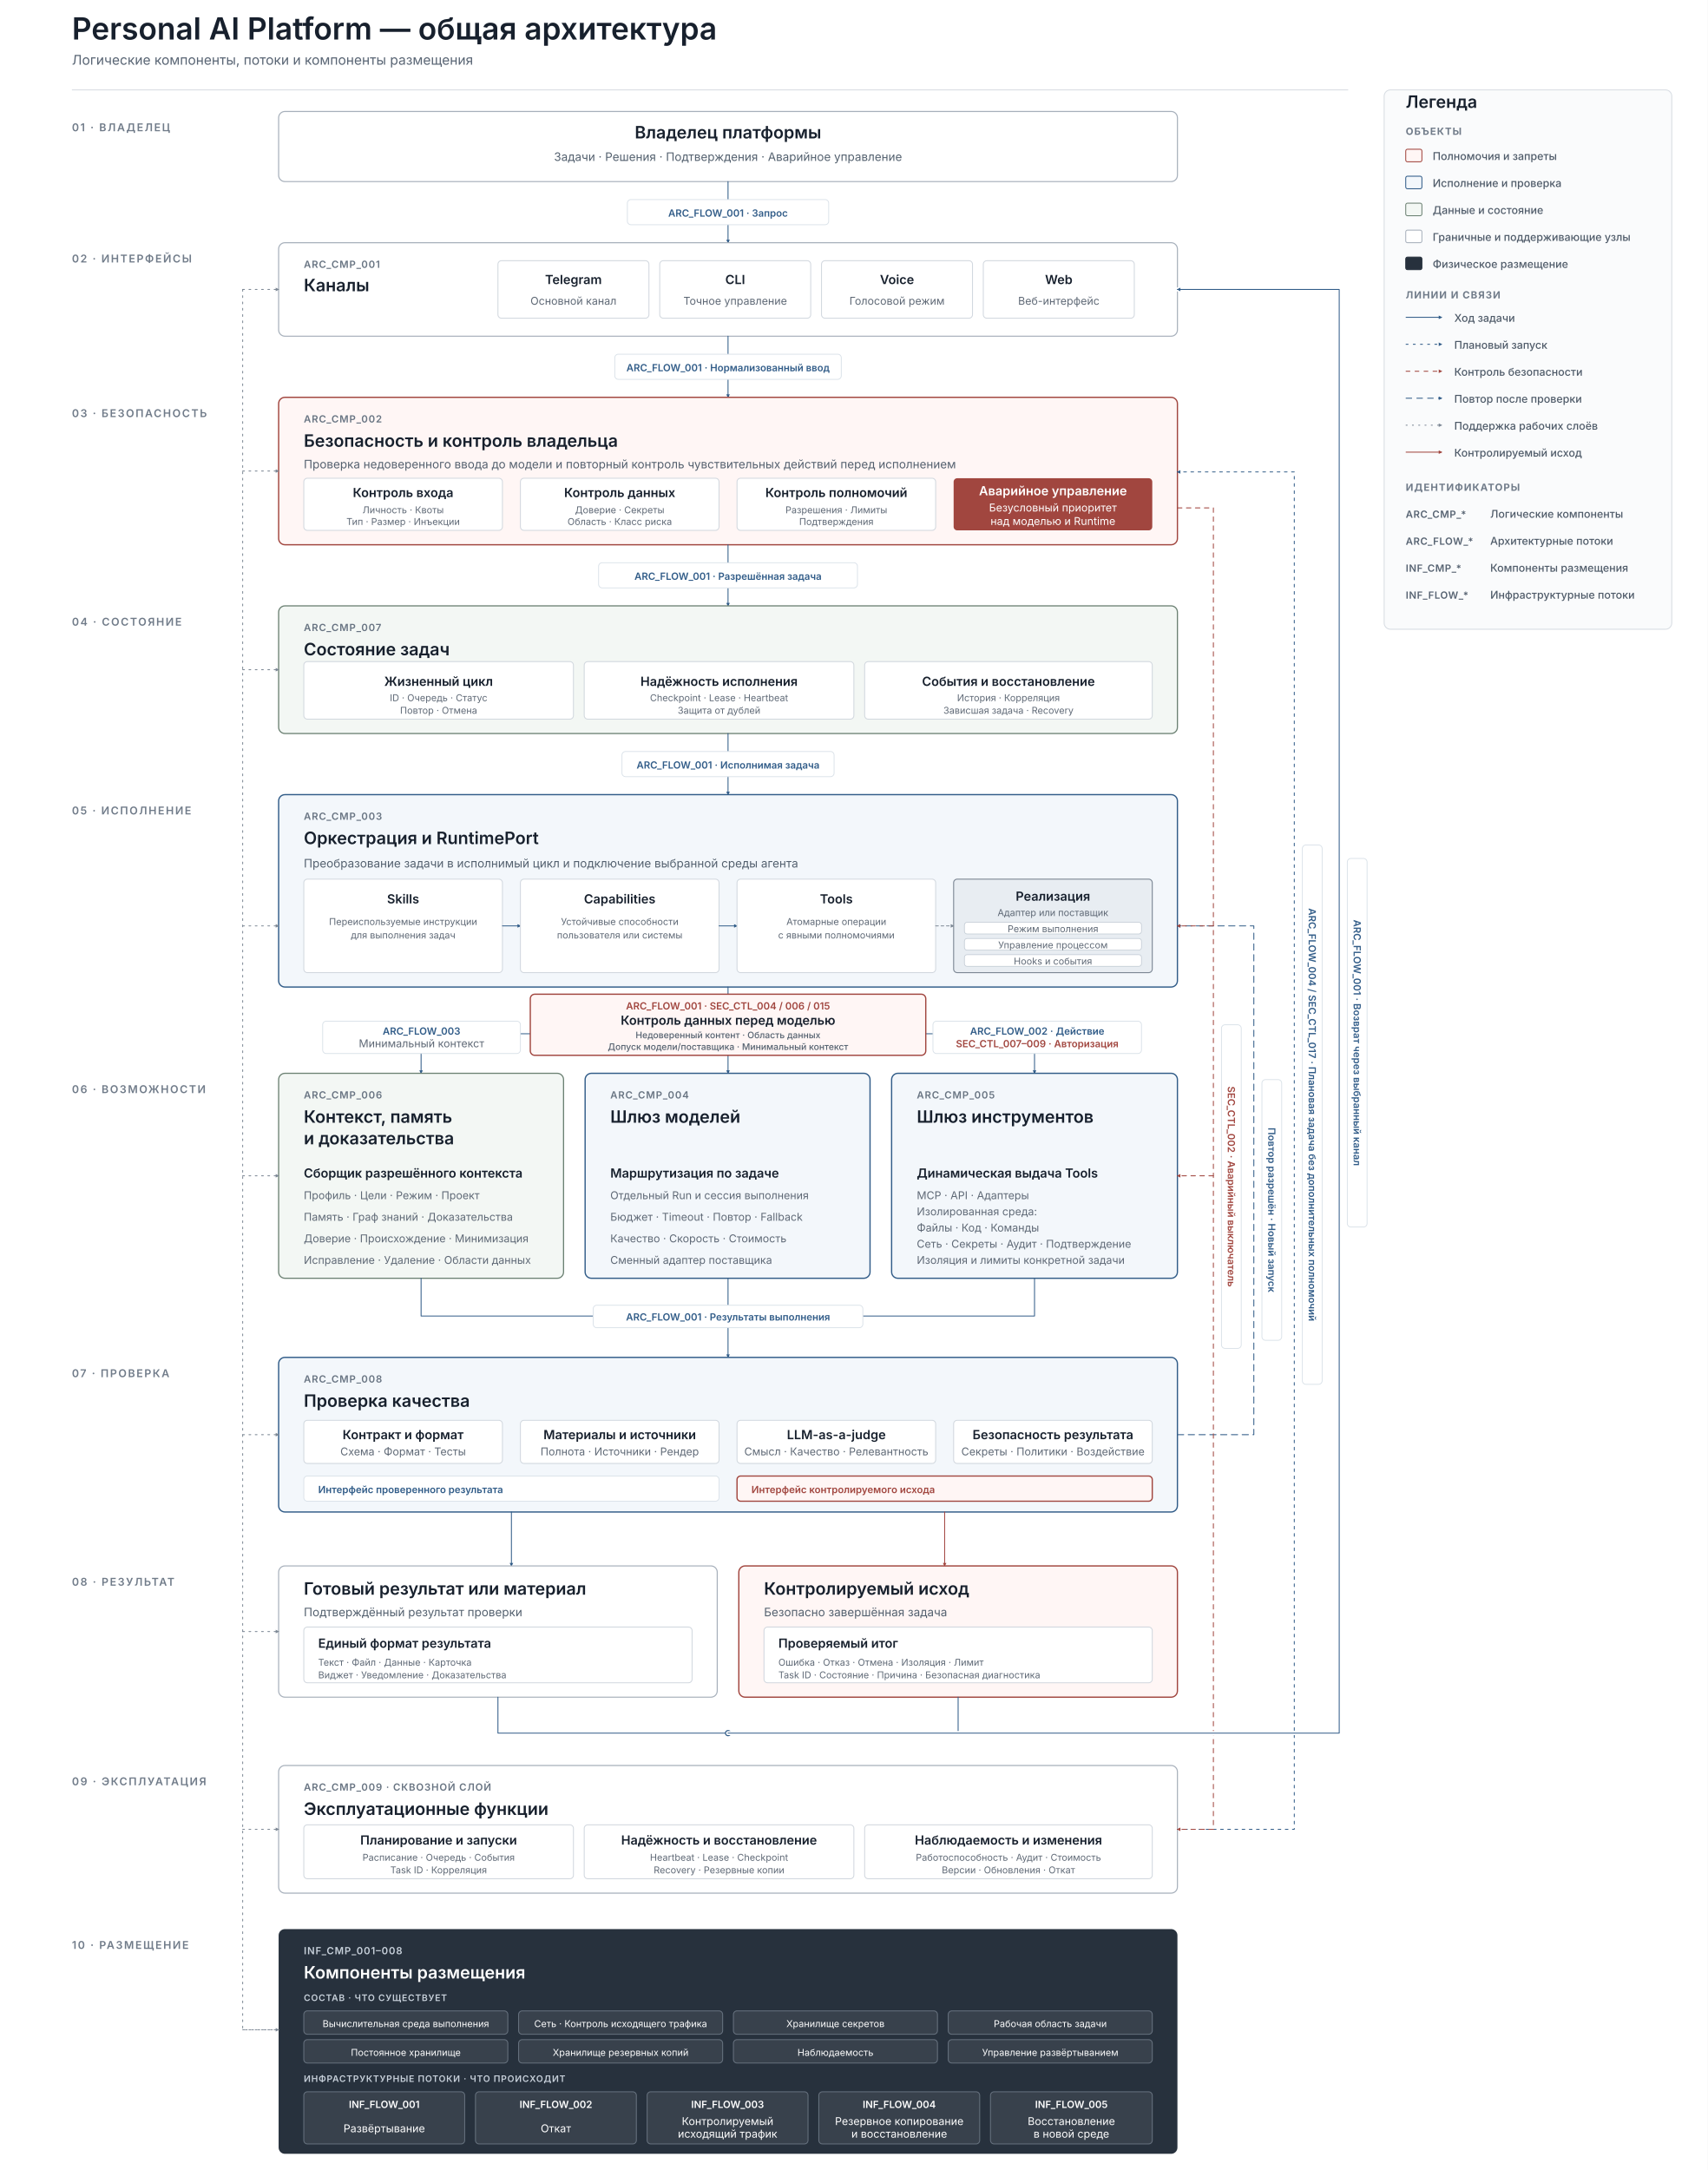
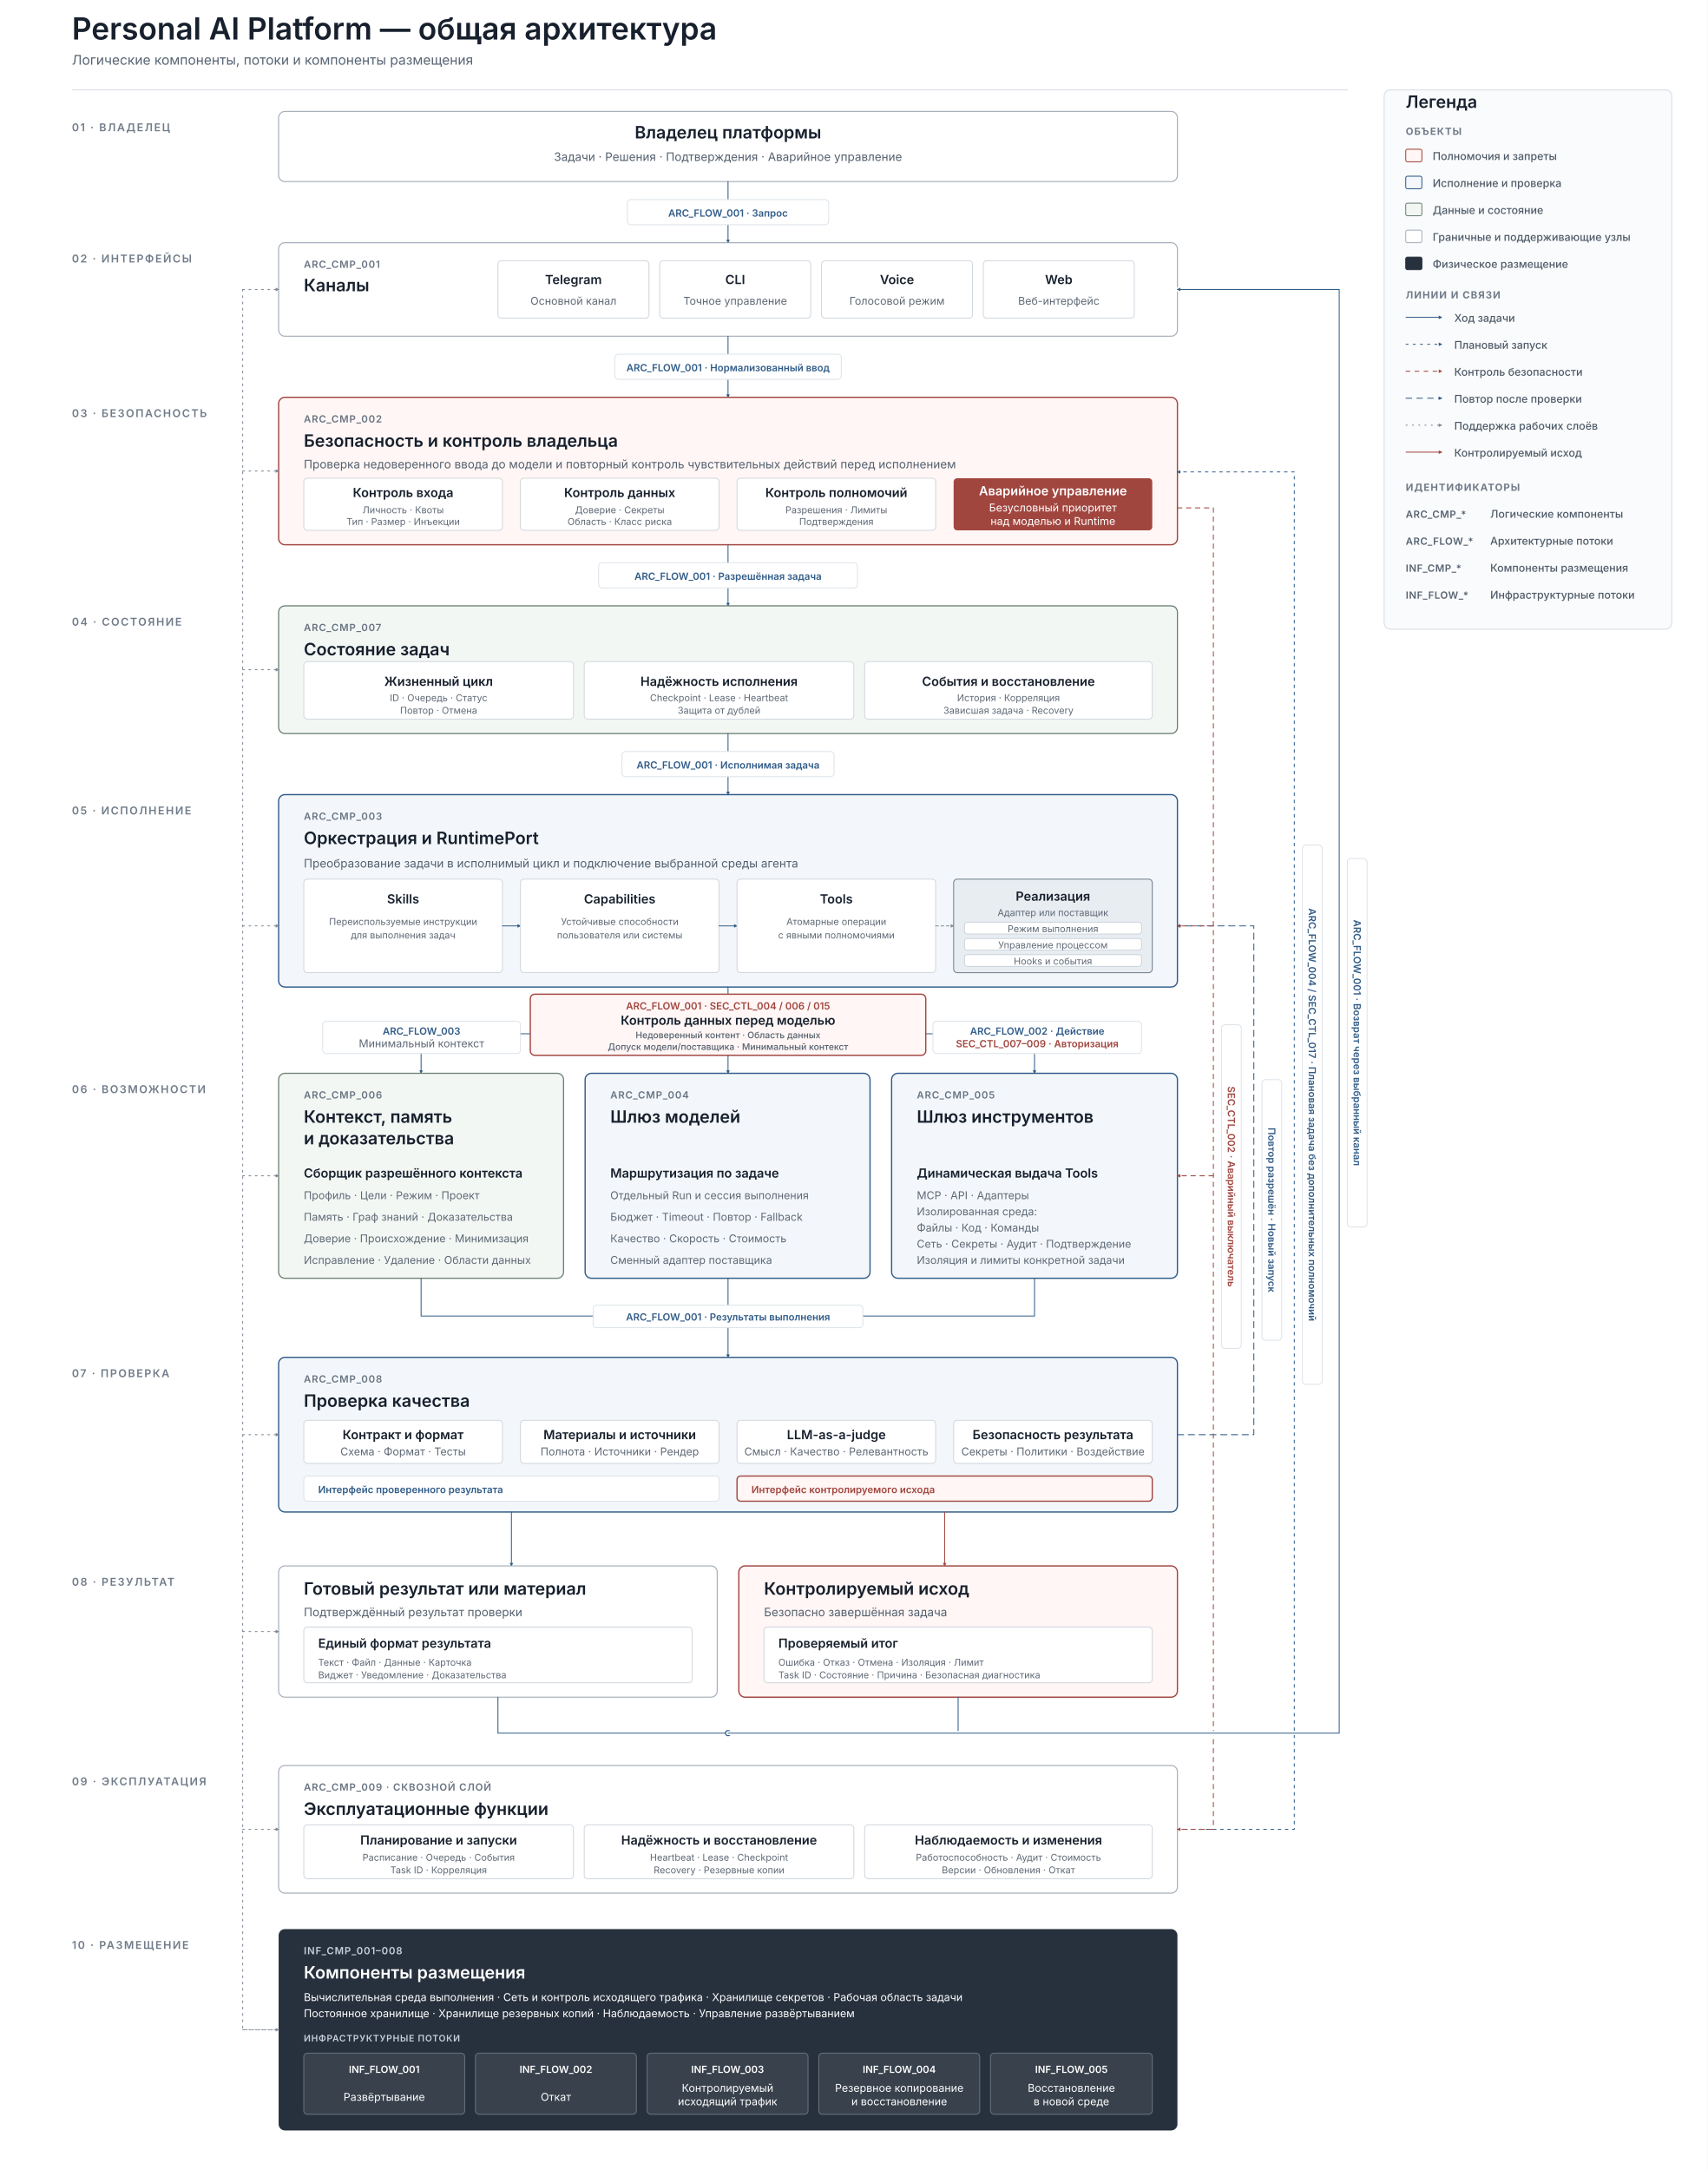
<svg xmlns="http://www.w3.org/2000/svg" width="1900" height="2414" viewBox="0 0 1900 2414" role="img" aria-labelledby="title desc">
  <defs>
    <marker id="arrow-main" viewBox="0 0 10 10" refX="8.2" refY="5" markerWidth="4" markerHeight="4" orient="auto-start-reverse">
      <path d="M0 0L10 5L0 10Z" fill="#315C88" />
    </marker>
    <marker id="arrow-control" viewBox="0 0 10 10" refX="8.2" refY="5" markerWidth="4" markerHeight="4" orient="auto-start-reverse">
      <path d="M0 0L10 5L0 10Z" fill="#A1463F" />
    </marker>
    <marker id="arrow-support" viewBox="0 0 10 10" refX="8.2" refY="5" markerWidth="4" markerHeight="4" orient="auto-start-reverse">
      <path d="M0 0L10 5L0 10Z" fill="#7D8895" />
    </marker>
    <marker id="arrow-infra" viewBox="0 0 10 10" refX="8.2" refY="5" markerWidth="4" markerHeight="4" orient="auto-start-reverse">
      <path d="M0 0L10 5L0 10Z" fill="#D6DEE7" />
    </marker>
    <style>
      text { font-family: Inter, "Segoe UI", Arial, sans-serif; fill: #17202D; }
      .title { font-size: 34px; font-weight: 600; }
      .subtitle { font-size: 15px; font-weight: 400; fill: #596574; }
      .legend { font-size: 12px; font-weight: 500; fill: #4E5A68; }
      .legend-id { font-size: 11px; font-weight: 600; letter-spacing: 0.5px; fill: #566271; }
      .legend-section { font-size: 11px; font-weight: 700; letter-spacing: 1px; fill: #707B89; }
      .layer-no { font-size: 12px; font-weight: 600; letter-spacing: 1.5px; fill: #707B89; }
      .component-id { font-size: 11px; font-weight: 600; letter-spacing: 0.8px; fill: #687482; }
      .component-title { font-size: 19px; font-weight: 600; }
      .component-text { font-size: 13px; font-weight: 400; fill: #53606E; }
      .small-title { font-size: 14px; font-weight: 600; }
      .small-text { font-size: 12px; font-weight: 400; fill: #5E6875; }
      .micro-text { font-size: 10.5px; font-weight: 400; fill: #5E6875; }
      .flow-text { font-size: 11px; font-weight: 600; fill: #315C88; }
      .control-flow-text { font-size: 11px; font-weight: 600; fill: #A1463F; }
      .inverse-title { font-size: 14px; font-weight: 600; fill: #FFFFFF; }
      .inverse-text { font-size: 12px; font-weight: 400; fill: #FFFFFF; }
      .infra-component-id { font-size: 11px; font-weight: 600; letter-spacing: 0.8px; fill: #C8D1DB; }
      .infra-component-title { font-size: 19px; font-weight: 600; fill: #FFFFFF; }
      .infra-small-text { font-size: 12px; font-weight: 400; fill: #FFFFFF; }
-       .infra-role-text { font-size: 10.5px; font-weight: 400; fill: #FFFFFF; }
      .infra-chip { font-size: 11px; font-weight: 600; fill: #FFFFFF; }
      .infra-header { font-size: 10px; font-weight: 600; letter-spacing: 0.7px; fill: #C8D1DB; }
      .infra-inner-card { fill: #FFFFFF; fill-opacity: 0.08; stroke: #66717E; stroke-width: 1; }
      .main-line { fill: none; stroke: #315C88; stroke-width: 1; stroke-linecap: round; stroke-linejoin: round; marker-end: url(#arrow-main); }
      .branch-line { fill: none; stroke: #315C88; stroke-width: 1; stroke-linecap: round; stroke-linejoin: round; marker-end: url(#arrow-main); }
      .bus-line { fill: none; stroke: #315C88; stroke-width: 1; stroke-linecap: round; stroke-linejoin: round; }
      .retry-line { fill: none; stroke: #315C88; stroke-width: 1; stroke-dasharray: 7 5; stroke-linecap: round; stroke-linejoin: round; marker-end: url(#arrow-main); }
      .control-line { fill: none; stroke: #A1463F; stroke-width: 1; stroke-dasharray: 5 5; stroke-linecap: round; stroke-linejoin: round; marker-end: url(#arrow-control); }
      .control-rail { fill: none; stroke: #A1463F; stroke-width: 1; stroke-dasharray: 5 5; stroke-linecap: round; stroke-linejoin: round; }
      .failure-line { fill: none; stroke: #A1463F; stroke-width: 1; stroke-linecap: round; stroke-linejoin: round; marker-end: url(#arrow-control); }
      .scheduled-line { fill: none; stroke: #315C88; stroke-width: 1; stroke-dasharray: 3 5; stroke-linecap: round; stroke-linejoin: round; marker-end: url(#arrow-main); }
      .support-line { fill: none; stroke: #7D8895; stroke-width: 1; stroke-dasharray: 2 5; stroke-linecap: round; stroke-linejoin: round; marker-end: url(#arrow-support); }
      .support-rail { fill: none; stroke: #7D8895; stroke-width: 1; stroke-dasharray: 2 5; stroke-linecap: round; stroke-linejoin: round; }
      .neutral-card { fill: #FFFFFF; stroke: #A7B0BB; stroke-width: 1.2; }
      .control-card { fill: #FFF6F5; stroke: #A1463F; stroke-width: 1.4; }
      .execution-card { fill: #F3F7FB; stroke: #315C88; stroke-width: 1.4; }
      .data-card { fill: #F3F7F4; stroke: #6C8173; stroke-width: 1.3; }
      .inner-card { fill: #FFFFFF; stroke: #D1D7DE; stroke-width: 1; }
      .implementation-pill { fill: #E8EDF2; stroke: #7D8895; stroke-width: 1.1; }
      .implementation-sub { fill: #FFFFFF; stroke: #C3CCD5; stroke-width: 0.8; }
      .implementation-link { fill: none; stroke: #7D8895; stroke-width: 1; stroke-dasharray: 3 3; stroke-linecap: round; marker-end: url(#arrow-support); }
      .detail-panel { fill: #FAFBFC; stroke: #D7DCE2; stroke-width: 1; }
      .flow-label { fill: #FFFFFF; stroke: #D9E1E8; stroke-width: 0.9; }
      .gate-note { font-size: 10px; font-weight: 500; fill: #53606E; }
    </style>
  </defs>
  <rect width="1900" height="2414" fill="#FFFFFF" />
  <text x="80" y="44" class="title">Personal AI Platform — общая архитектура</text>
  <text x="80" y="72" class="subtitle">Логические компоненты, потоки и компоненты размещения</text>
  <line x1="80" y1="100" x2="1500" y2="100" stroke="#D7DCE2" />
  <g>
    <rect x="1540" y="100" width="320" height="600" rx="7" fill="#FAFBFC" stroke="#D7DCE2" stroke-width="1" />
    <text x="1564" y="120" class="component-title">Легенда</text>
    <text x="1564" y="150" class="legend-section">ОБЪЕКТЫ</text>
    <rect x="1564" y="166" width="18" height="14" rx="2" fill="#FFF6F5" stroke="#A1463F" />
    <text x="1594" y="178" class="legend">Полномочия и запреты</text>
    <rect x="1564" y="196" width="18" height="14" rx="2" fill="#F3F7FB" stroke="#315C88" />
    <text x="1594" y="208" class="legend">Исполнение и проверка</text>
    <rect x="1564" y="226" width="18" height="14" rx="2" fill="#F3F7F4" stroke="#6C8173" />
    <text x="1594" y="238" class="legend">Данные и состояние</text>
    <rect x="1564" y="256" width="18" height="14" rx="2" fill="#FFFFFF" stroke="#A7B0BB" />
    <text x="1594" y="268" class="legend">Граничные и поддерживающие узлы</text>
    <rect x="1564" y="286" width="18" height="14" rx="2" fill="#27313D" stroke="#27313D" />
    <text x="1594" y="298" class="legend">Физическое размещение</text>
    <text x="1564" y="332" class="legend-section">ЛИНИИ И СВЯЗИ</text>
    <line x1="1564" y1="353" x2="1604" y2="353" stroke="#315C88" stroke-width="1" marker-end="url(#arrow-main)" />
    <text x="1618" y="358" class="legend">Ход задачи</text>
    <line x1="1564" y1="383" x2="1604" y2="383" stroke="#315C88" stroke-width="1" stroke-dasharray="3 5" marker-end="url(#arrow-main)" />
    <text x="1618" y="388" class="legend">Плановый запуск</text>
    <line x1="1564" y1="413" x2="1604" y2="413" stroke="#A1463F" stroke-width="1" stroke-dasharray="5 5" marker-end="url(#arrow-control)" />
    <text x="1618" y="418" class="legend">Контроль безопасности</text>
    <line x1="1564" y1="443" x2="1604" y2="443" stroke="#315C88" stroke-width="1" stroke-dasharray="7 5" marker-end="url(#arrow-main)" />
    <text x="1618" y="448" class="legend">Повтор после проверки</text>
    <line x1="1564" y1="473" x2="1604" y2="473" stroke="#7D8895" stroke-width="1" stroke-dasharray="2 5" marker-end="url(#arrow-support)" />
    <text x="1618" y="478" class="legend">Поддержка рабочих слоёв</text>
    <line x1="1564" y1="503" x2="1604" y2="503" stroke="#A1463F" stroke-width="1" marker-end="url(#arrow-control)" />
    <text x="1618" y="508" class="legend">Контролируемый исход</text>
    <text x="1564" y="546" class="legend-section">ИДЕНТИФИКАТОРЫ</text>
    <text x="1564" y="576" class="legend-id">ARC_CMP_*</text>
    <text x="1658" y="576" class="legend">Логические компоненты</text>
    <text x="1564" y="606" class="legend-id">ARC_FLOW_*</text>
    <text x="1658" y="606" class="legend">Архитектурные потоки</text>
    <text x="1564" y="636" class="legend-id">INF_CMP_*</text>
    <text x="1658" y="636" class="legend">Компоненты размещения</text>
    <text x="1564" y="666" class="legend-id">INF_FLOW_*</text>
    <text x="1658" y="666" class="legend">Инфраструктурные потоки</text>
  </g>
  <g transform="translate(0 -110)">
    <g>
      <text x="80" y="256" class="layer-no">01 · ВЛАДЕЛЕЦ</text>
      <text x="80" y="402" class="layer-no">02 · ИНТЕРФЕЙСЫ</text>
      <text x="80" y="574" class="layer-no">03 · БЕЗОПАСНОСТЬ</text>
      <text x="80" y="806" class="layer-no">04 · СОСТОЯНИЕ</text>
      <text x="80" y="1016" class="layer-no">05 · ИСПОЛНЕНИЕ</text>
      <text x="80" y="1326" class="layer-no">06 · ВОЗМОЖНОСТИ</text>
      <text x="80" y="1642" class="layer-no">07 · ПРОВЕРКА</text>
      <text x="80" y="1874" class="layer-no">08 · РЕЗУЛЬТАТ</text>
      <text x="80" y="2096" class="layer-no">09 · ЭКСПЛУАТАЦИЯ</text>
      <text x="80" y="2278" class="layer-no">10 · РАЗМЕЩЕНИЕ</text>
    </g>
    <g>
      <rect x="310" y="234" width="1000" height="78" rx="7" class="neutral-card" />
      <text x="810" y="264" class="component-title" text-anchor="middle">Владелец платформы</text>
      <text x="810" y="289" class="component-text" text-anchor="middle">Задачи · Решения · Подтверждения · Аварийное управление</text>
    </g>
    <path class="main-line" d="M810 312V380" />
    <rect x="698" y="332" width="224" height="28" rx="4" class="flow-label" />
    <text x="810" y="351" class="flow-text" text-anchor="middle">ARC_FLOW_001 · Запрос</text>
    <g>
      <rect x="310" y="380" width="1000" height="104" rx="7" class="neutral-card" />
      <text x="338" y="408" class="component-id">ARC_CMP_001</text>
      <text x="338" y="434" class="component-title">Каналы</text>
      <rect x="554" y="400" width="168" height="64" rx="4" class="inner-card" />
      <rect x="734" y="400" width="168" height="64" rx="4" class="inner-card" />
      <rect x="914" y="400" width="168" height="64" rx="4" class="inner-card" />
      <rect x="1094" y="400" width="168" height="64" rx="4" class="inner-card" />
      <text x="638" y="426" class="small-title" text-anchor="middle">Telegram</text>
      <text x="638" y="449" class="small-text" text-anchor="middle">Основной канал</text>
      <text x="818" y="426" class="small-title" text-anchor="middle">CLI</text>
      <text x="818" y="449" class="small-text" text-anchor="middle">Точное управление</text>
      <text x="998" y="426" class="small-title" text-anchor="middle">Voice</text>
      <text x="998" y="449" class="small-text" text-anchor="middle">Голосовой режим</text>
      <text x="1178" y="426" class="small-title" text-anchor="middle">Web</text>
      <text x="1178" y="449" class="small-text" text-anchor="middle">Веб-интерфейс</text>
    </g>
    <path class="main-line" d="M810 484V552" />
    <rect x="684" y="504" width="252" height="28" rx="4" class="flow-label" />
    <text x="810" y="523" class="flow-text" text-anchor="middle">ARC_FLOW_001 · Нормализованный ввод</text>
    <g>
      <rect x="310" y="552" width="1000" height="164" rx="7" class="control-card" />
      <text x="338" y="580" class="component-id">ARC_CMP_002</text>
      <text x="338" y="607" class="component-title">Безопасность и контроль владельца</text>
      <text x="338" y="631" class="component-text">Проверка недоверенного ввода до модели и повторный контроль чувствительных действий перед исполнением</text>
      <rect x="338" y="642" width="221" height="58" rx="4" class="inner-card" />
      <text x="448.5" y="663" class="small-title" text-anchor="middle">Контроль входа</text>
      <text x="448.5" y="681" class="micro-text" text-anchor="middle">Личность · Квоты</text>
      <text x="448.5" y="694" class="micro-text" text-anchor="middle">Тип · Размер · Инъекции</text>
      <rect x="579" y="642" width="221" height="58" rx="4" class="inner-card" />
      <text x="689.5" y="663" class="small-title" text-anchor="middle">Контроль данных</text>
      <text x="689.5" y="681" class="micro-text" text-anchor="middle">Доверие · Секреты</text>
      <text x="689.5" y="694" class="micro-text" text-anchor="middle">Область · Класс риска</text>
      <rect x="820" y="642" width="221" height="58" rx="4" class="inner-card" />
      <text x="930.5" y="663" class="small-title" text-anchor="middle">Контроль полномочий</text>
      <text x="930.5" y="681" class="micro-text" text-anchor="middle">Разрешения · Лимиты</text>
      <text x="930.5" y="694" class="micro-text" text-anchor="middle">Подтверждения</text>
      <rect x="1061" y="642" width="221" height="58" rx="4" fill="#A1463F" />
      <text x="1171.5" y="661" class="inverse-title" text-anchor="middle">Аварийное управление</text>
      <text x="1171.5" y="679" class="inverse-text" text-anchor="middle">Безусловный приоритет</text>
      <text x="1171.5" y="694" class="inverse-text" text-anchor="middle">над моделью и Runtime</text>
    </g>
    <path class="main-line" d="M810 716V784" />
    <rect x="666" y="736" width="288" height="28" rx="4" class="flow-label" />
    <text x="810" y="755" class="flow-text" text-anchor="middle">ARC_FLOW_001 · Разрешённая задача</text>
    <g>
      <rect x="310" y="784" width="1000" height="142" rx="7" class="data-card" />
      <text x="338" y="812" class="component-id">ARC_CMP_007</text>
      <text x="338" y="839" class="component-title">Состояние задач</text>
      <rect x="338" y="846" width="300" height="64" rx="4" class="inner-card" />
      <text x="488" y="873" class="small-title" text-anchor="middle">Жизненный цикл</text>
      <text x="488" y="890" class="micro-text" text-anchor="middle">ID · Очередь · Статус</text>
      <text x="488" y="904" class="micro-text" text-anchor="middle">Повтор · Отмена</text>
      <rect x="650" y="846" width="300" height="64" rx="4" class="inner-card" />
      <text x="800" y="873" class="small-title" text-anchor="middle">Надёжность исполнения</text>
      <text x="800" y="890" class="micro-text" text-anchor="middle">Checkpoint · Lease · Heartbeat</text>
      <text x="800" y="904" class="micro-text" text-anchor="middle">Защита от дублей</text>
      <rect x="962" y="846" width="320" height="64" rx="4" class="inner-card" />
      <text x="1122" y="873" class="small-title" text-anchor="middle">События и восстановление</text>
      <text x="1122" y="890" class="micro-text" text-anchor="middle">История · Корреляция</text>
      <text x="1122" y="904" class="micro-text" text-anchor="middle">Зависшая задача · Recovery</text>
    </g>
    <path class="main-line" d="M810 926V994" />
    <rect x="692" y="946" width="236" height="28" rx="4" class="flow-label" />
    <text x="810" y="965" class="flow-text" text-anchor="middle">ARC_FLOW_001 · Исполнимая задача</text>
    <g>
      <rect x="310" y="994" width="1000" height="214" rx="7" class="execution-card" />
      <text x="338" y="1022" class="component-id">ARC_CMP_003</text>
      <text x="338" y="1049" class="component-title">Оркестрация и RuntimePort</text>
      <text x="338" y="1075" class="component-text">Преобразование задачи в исполнимый цикл и подключение выбранной среды агента</text>
      <rect x="338" y="1088" width="221" height="104" rx="4" class="inner-card" />
      <text x="448.5" y="1115" class="small-title" text-anchor="middle">Skills</text>
      <text x="448.5" y="1139" class="micro-text" text-anchor="middle">Переиспользуемые инструкции</text>
      <text x="448.5" y="1154" class="micro-text" text-anchor="middle">для выполнения задач</text>
      <path class="branch-line" d="M559 1140H579" />
      <rect x="579" y="1088" width="221" height="104" rx="4" class="inner-card" />
      <text x="689.5" y="1115" class="small-title" text-anchor="middle">Capabilities</text>
      <text x="689.5" y="1139" class="micro-text" text-anchor="middle">Устойчивые способности</text>
      <text x="689.5" y="1154" class="micro-text" text-anchor="middle">пользователя или системы</text>
      <path class="branch-line" d="M800 1140H820" />
      <rect x="820" y="1088" width="221" height="104" rx="4" class="inner-card" />
      <text x="930.5" y="1115" class="small-title" text-anchor="middle">Tools</text>
      <text x="930.5" y="1139" class="micro-text" text-anchor="middle">Атомарные операции</text>
      <text x="930.5" y="1154" class="micro-text" text-anchor="middle">с явными полномочиями</text>
      <path class="implementation-link" d="M1041 1140H1061" />
      <rect x="1061" y="1088" width="221" height="104" rx="4" class="implementation-pill" />
      <text x="1171.5" y="1112" class="small-title" text-anchor="middle">Реализация</text>
      <text x="1171.5" y="1129" class="micro-text" text-anchor="middle">Адаптер или поставщик</text>
      <rect x="1073" y="1136" width="197" height="13" rx="3" class="implementation-sub" />
      <rect x="1073" y="1154" width="197" height="13" rx="3" class="implementation-sub" />
      <rect x="1073" y="1172" width="197" height="13" rx="3" class="implementation-sub" />
      <text x="1171.5" y="1147" class="micro-text" text-anchor="middle">Режим выполнения</text>
      <text x="1171.5" y="1165" class="micro-text" text-anchor="middle">Управление процессом</text>
      <text x="1171.5" y="1183" class="micro-text" text-anchor="middle">Hooks и события</text>
    </g>
    <g transform="translate(0 16)">
      <path class="bus-line" d="M810 1192V1244H468.5M810 1244H1151" />
      <path class="branch-line" d="M468.5 1244V1288" />
      <path class="branch-line" d="M810 1244V1288" />
      <path class="branch-line" d="M1151 1244V1288" />
      <rect x="359" y="1230" width="220" height="36" rx="4" class="flow-label" />
      <text x="469" y="1245" class="flow-text" text-anchor="middle">ARC_FLOW_003</text>
      <text x="469" y="1259" class="small-text" text-anchor="middle">Минимальный контекст</text>
      <rect x="590" y="1200" width="440" height="68" rx="5" class="control-card" />
      <text x="810" y="1217" class="control-flow-text" text-anchor="middle">ARC_FLOW_001 · SEC_CTL_004 / 006 / 015</text>
      <text x="810" y="1234" class="small-title" text-anchor="middle">Контроль данных перед моделью</text>
      <text x="810" y="1249" class="gate-note" text-anchor="middle">Недоверенный контент · Область данных</text>
      <text x="810" y="1262" class="gate-note" text-anchor="middle">Допуск модели/поставщика · Минимальный контекст</text>
      <rect x="1038" y="1230" width="232" height="36" rx="4" class="flow-label" />
      <text x="1154" y="1245" class="flow-text" text-anchor="middle">ARC_FLOW_002 · Действие</text>
      <text x="1154" y="1259" class="control-flow-text" text-anchor="middle">SEC_CTL_007–009 · Авторизация</text>
      <g>
        <rect x="310" y="1288" width="317" height="228" rx="7" class="data-card" />
        <text x="338" y="1316" class="component-id">ARC_CMP_006</text>
        <text x="338" y="1343" class="component-title">Контекст, память</text>
        <text x="338" y="1367" class="component-title">и доказательства</text>
        <text x="338" y="1404" class="small-title">Сборщик разрешённого контекста</text>
        <text x="338" y="1428" class="small-text">Профиль · Цели · Режим · Проект</text>
        <text x="338" y="1452" class="small-text">Память · Граф знаний · Доказательства</text>
        <text x="338" y="1476" class="small-text">Доверие · Происхождение · Минимизация</text>
        <text x="338" y="1500" class="small-text">Исправление · Удаление · Области данных</text>
      </g>
      <g>
        <rect x="651" y="1288" width="317" height="228" rx="7" class="execution-card" />
        <text x="679" y="1316" class="component-id">ARC_CMP_004</text>
        <text x="679" y="1343" class="component-title">Шлюз моделей</text>
        <text x="679" y="1404" class="small-title">Маршрутизация по задаче</text>
        <text x="679" y="1428" class="small-text">Отдельный Run и сессия выполнения</text>
        <text x="679" y="1452" class="small-text">Бюджет · Timeout · Повтор · Fallback</text>
        <text x="679" y="1476" class="small-text">Качество · Скорость · Стоимость</text>
        <text x="679" y="1500" class="small-text">Сменный адаптер поставщика</text>
      </g>
      <g>
        <rect x="992" y="1288" width="318" height="228" rx="7" class="execution-card" />
        <text x="1020" y="1316" class="component-id">ARC_CMP_005</text>
        <text x="1020" y="1343" class="component-title">Шлюз инструментов</text>
        <text x="1020" y="1404" class="small-title">Динамическая выдача Tools</text>
        <text x="1020" y="1428" class="small-text">MCP · API · Адаптеры</text>
        <text x="1020" y="1446" class="small-text">Изолированная среда:</text>
        <text x="1020" y="1464" class="small-text">Файлы · Код · Команды</text>
        <text x="1020" y="1482" class="small-text">Сеть · Секреты · Аудит · Подтверждение</text>
        <text x="1020" y="1500" class="small-text">Изоляция и лимиты конкретной задачи</text>
      </g>
      <path class="bus-line" d="M468.5 1516V1558H1151M810 1516V1558M1151 1516V1558" />
      <path class="branch-line" d="M810 1558V1604" />
      <rect x="660" y="1546" width="300" height="25" rx="4" class="flow-label" />
      <text x="810" y="1563" class="flow-text" text-anchor="middle">ARC_FLOW_001 · Результаты выполнения</text>
      <g>
        <rect x="310" y="1604" width="1000" height="172" rx="7" class="execution-card" />
        <text x="338" y="1632" class="component-id">ARC_CMP_008</text>
        <text x="338" y="1659" class="component-title">Проверка качества</text>
        <rect x="338" y="1674" width="221" height="48" rx="4" class="inner-card" />
        <text x="448.5" y="1695" class="small-title" text-anchor="middle">Контракт и формат</text>
        <text x="448.5" y="1713" class="small-text" text-anchor="middle">Схема · Формат · Тесты</text>
        <rect x="579" y="1674" width="221" height="48" rx="4" class="inner-card" />
        <text x="689.5" y="1695" class="small-title" text-anchor="middle">Материалы и источники</text>
        <text x="689.5" y="1713" class="small-text" text-anchor="middle">Полнота · Источники · Рендер</text>
        <rect x="820" y="1674" width="221" height="48" rx="4" class="inner-card" />
        <text x="930.5" y="1695" class="small-title" text-anchor="middle">LLM-as-a-judge</text>
        <text x="930.5" y="1713" class="small-text" text-anchor="middle">Смысл · Качество · Релевантность</text>
        <rect x="1061" y="1674" width="221" height="48" rx="4" class="inner-card" />
        <text x="1171.5" y="1695" class="small-title" text-anchor="middle">Безопасность результата</text>
        <text x="1171.5" y="1713" class="small-text" text-anchor="middle">Секреты · Политики · Воздействие</text>
        <rect x="338" y="1736" width="462" height="28" rx="4" class="flow-label" />
        <text x="354" y="1755" class="flow-text">Интерфейс проверенного результата</text>
        <rect x="820" y="1736" width="462" height="28" rx="4" class="control-card" />
        <text x="836" y="1755" class="control-flow-text">Интерфейс контролируемого исхода</text>
      </g>
      <path class="main-line" d="M569 1776V1836" />
      <path class="failure-line" d="M1051 1776V1836" />
      <path class="retry-line" d="M1310 1690H1395V1124H1310" />
      <g transform="translate(1412 1440) rotate(90)">
        <rect x="-145" y="-14" width="290" height="22" rx="4" class="flow-label" />
        <text x="0" y="1" class="flow-text" text-anchor="middle">Повтор разрешён · Новый запуск</text>
      </g>
      <g>
        <rect x="310" y="1836" width="488" height="146" rx="7" class="neutral-card" />
        <text x="338" y="1868" class="component-title">Готовый результат или материал</text>
        <text x="338" y="1892" class="component-text">Подтверждённый результат проверки</text>
        <rect x="338" y="1904" width="432" height="62" rx="4" class="inner-card" />
        <text x="354" y="1927" class="small-title">Единый формат результата</text>
        <text x="354" y="1947" class="micro-text">Текст · Файл · Данные · Карточка</text>
        <text x="354" y="1961" class="micro-text">Виджет · Уведомление · Доказательства</text>
      </g>
      <g>
        <rect x="822" y="1836" width="488" height="146" rx="7" class="control-card" />
        <text x="850" y="1868" class="component-title">Контролируемый исход</text>
        <text x="850" y="1892" class="component-text">Безопасно завершённая задача</text>
        <rect x="850" y="1904" width="432" height="62" rx="4" class="inner-card" />
        <text x="866" y="1927" class="small-title">Проверяемый итог</text>
        <text x="866" y="1947" class="micro-text">Ошибка · Отказ · Отмена · Изоляция · Лимит</text>
        <text x="866" y="1961" class="micro-text">Task ID · Состояние · Причина · Безопасная диагностика</text>
      </g>
      <path class="bus-line" d="M554 1982V2022H1066M1066 1982V2022" />
      <circle cx="810" cy="2022" r="3.5" fill="#315C88" />
      <g>
        <rect x="310" y="2058" width="1000" height="142" rx="7" class="neutral-card" />
        <text x="338" y="2086" class="component-id">ARC_CMP_009 · СКВОЗНОЙ СЛОЙ</text>
        <text x="338" y="2113" class="component-title">Эксплуатационные функции</text>
        <rect x="338" y="2124" width="300" height="60" rx="4" class="inner-card" />
        <text x="488" y="2146" class="small-title" text-anchor="middle">Планирование и запуски</text>
        <text x="488" y="2164" class="micro-text" text-anchor="middle">Расписание · Очередь · События</text>
        <text x="488" y="2178" class="micro-text" text-anchor="middle">Task ID · Корреляция</text>
        <rect x="650" y="2124" width="300" height="60" rx="4" class="inner-card" />
        <text x="800" y="2146" class="small-title" text-anchor="middle">Надёжность и восстановление</text>
        <text x="800" y="2164" class="micro-text" text-anchor="middle">Heartbeat · Lease · Checkpoint</text>
        <text x="800" y="2178" class="micro-text" text-anchor="middle">Recovery · Резервные копии</text>
        <rect x="962" y="2124" width="320" height="60" rx="4" class="inner-card" />
        <text x="1122" y="2146" class="small-title" text-anchor="middle">Наблюдаемость и изменения</text>
        <text x="1122" y="2164" class="micro-text" text-anchor="middle">Работоспособность · Аудит · Стоимость</text>
        <text x="1122" y="2178" class="micro-text" text-anchor="middle">Версии · Обновления · Откат</text>
      </g>
      <g>
-         <rect x="310" y="2240" width="1000" height="250" rx="7" fill="#27313D" />
+         <rect x="310" y="2240" width="1000" height="224" rx="7" fill="#27313D" />
        <text x="338" y="2268" class="infra-component-id">INF_CMP_001–008</text>
        <text x="338" y="2295" class="infra-component-title">Компоненты размещения</text>
-         <text x="338" y="2320" class="infra-header">СОСТАВ · ЧТО СУЩЕСТВУЕТ</text>
-         <rect x="338" y="2331" width="227" height="26" rx="4" class="infra-inner-card" />
-         <rect x="577" y="2331" width="227" height="26" rx="4" class="infra-inner-card" />
-         <rect x="816" y="2331" width="227" height="26" rx="4" class="infra-inner-card" />
-         <rect x="1055" y="2331" width="227" height="26" rx="4" class="infra-inner-card" />
-         <text x="451.5" y="2349" class="infra-role-text" text-anchor="middle">Вычислительная среда выполнения</text>
-         <text x="690.5" y="2349" class="infra-role-text" text-anchor="middle">Сеть · Контроль исходящего трафика</text>
-         <text x="929.5" y="2349" class="infra-role-text" text-anchor="middle">Хранилище секретов</text>
-         <text x="1168.5" y="2349" class="infra-role-text" text-anchor="middle">Рабочая область задачи</text>
-         <rect x="338" y="2363" width="227" height="26" rx="4" class="infra-inner-card" />
-         <rect x="577" y="2363" width="227" height="26" rx="4" class="infra-inner-card" />
-         <rect x="816" y="2363" width="227" height="26" rx="4" class="infra-inner-card" />
-         <rect x="1055" y="2363" width="227" height="26" rx="4" class="infra-inner-card" />
-         <text x="451.5" y="2381" class="infra-role-text" text-anchor="middle">Постоянное хранилище</text>
-         <text x="690.5" y="2381" class="infra-role-text" text-anchor="middle">Хранилище резервных копий</text>
-         <text x="929.5" y="2381" class="infra-role-text" text-anchor="middle">Наблюдаемость</text>
-         <text x="1168.5" y="2381" class="infra-role-text" text-anchor="middle">Управление развёртыванием</text>
-         <text x="338" y="2410" class="infra-header">ИНФРАСТРУКТУРНЫЕ ПОТОКИ · ЧТО ПРОИСХОДИТ</text>
-         <rect x="338" y="2421" width="179" height="58" rx="4" class="infra-inner-card" />
-         <rect x="529" y="2421" width="179" height="58" rx="4" class="infra-inner-card" />
-         <rect x="720" y="2421" width="179" height="58" rx="4" class="infra-inner-card" />
-         <rect x="911" y="2421" width="179" height="58" rx="4" class="infra-inner-card" />
-         <rect x="1102" y="2421" width="180" height="58" rx="4" class="infra-inner-card" />
-         <text x="427.5" y="2439" class="infra-chip" text-anchor="middle">INF_FLOW_001</text>
-         <text x="427.5" y="2466" class="infra-small-text" text-anchor="middle">Развёртывание</text>
-         <text x="618.5" y="2439" class="infra-chip" text-anchor="middle">INF_FLOW_002</text>
-         <text x="618.5" y="2466" class="infra-small-text" text-anchor="middle">Откат</text>
-         <text x="809.5" y="2439" class="infra-chip" text-anchor="middle">INF_FLOW_003</text>
-         <text x="809.5" y="2458" class="infra-small-text" text-anchor="middle">Контролируемый</text>
-         <text x="809.5" y="2472" class="infra-small-text" text-anchor="middle">исходящий трафик</text>
-         <text x="1000.5" y="2439" class="infra-chip" text-anchor="middle">INF_FLOW_004</text>
-         <text x="1000.5" y="2458" class="infra-small-text" text-anchor="middle">Резервное копирование</text>
-         <text x="1000.5" y="2472" class="infra-small-text" text-anchor="middle">и восстановление</text>
-         <text x="1192" y="2439" class="infra-chip" text-anchor="middle">INF_FLOW_005</text>
-         <text x="1192" y="2458" class="infra-small-text" text-anchor="middle">Восстановление</text>
-         <text x="1192" y="2472" class="infra-small-text" text-anchor="middle">в новой среде</text>
+         <text x="338" y="2320" class="infra-small-text">Вычислительная среда выполнения · Сеть и контроль исходящего трафика · Хранилище секретов · Рабочая область задачи</text>
+         <text x="338" y="2338" class="infra-small-text">Постоянное хранилище · Хранилище резервных копий · Наблюдаемость · Управление развёртыванием</text>
+         <text x="338" y="2365" class="infra-header">ИНФРАСТРУКТУРНЫЕ ПОТОКИ</text>
+         <rect x="338" y="2378" width="179" height="68" rx="4" class="infra-inner-card" />
+         <rect x="529" y="2378" width="179" height="68" rx="4" class="infra-inner-card" />
+         <rect x="720" y="2378" width="179" height="68" rx="4" class="infra-inner-card" />
+         <rect x="911" y="2378" width="179" height="68" rx="4" class="infra-inner-card" />
+         <rect x="1102" y="2378" width="180" height="68" rx="4" class="infra-inner-card" />
+         <text x="427.5" y="2400" class="infra-chip" text-anchor="middle">INF_FLOW_001</text>
+         <text x="427.5" y="2431" class="infra-small-text" text-anchor="middle">Развёртывание</text>
+         <text x="618.5" y="2400" class="infra-chip" text-anchor="middle">INF_FLOW_002</text>
+         <text x="618.5" y="2431" class="infra-small-text" text-anchor="middle">Откат</text>
+         <text x="809.5" y="2400" class="infra-chip" text-anchor="middle">INF_FLOW_003</text>
+         <text x="809.5" y="2421" class="infra-small-text" text-anchor="middle">Контролируемый</text>
+         <text x="809.5" y="2436" class="infra-small-text" text-anchor="middle">исходящий трафик</text>
+         <text x="1000.5" y="2400" class="infra-chip" text-anchor="middle">INF_FLOW_004</text>
+         <text x="1000.5" y="2421" class="infra-small-text" text-anchor="middle">Резервное копирование</text>
+         <text x="1000.5" y="2436" class="infra-small-text" text-anchor="middle">и восстановление</text>
+         <text x="1192" y="2400" class="infra-chip" text-anchor="middle">INF_FLOW_005</text>
+         <text x="1192" y="2421" class="infra-small-text" text-anchor="middle">Восстановление</text>
+         <text x="1192" y="2436" class="infra-small-text" text-anchor="middle">в новой среде</text>
      </g>
    </g>
    <path class="support-rail" d="M310 2368H270V432" />
    <path class="support-line" d="M270 432H310" />
    <path class="support-line" d="M270 634H310" />
    <path class="support-line" d="M270 855H310" />
    <path class="support-line" d="M270 1140H310" />
    <path class="support-line" d="M270 1418H310" />
    <path class="support-line" d="M270 1706H310" />
    <path class="support-line" d="M270 1925H310" />
    <path class="support-line" d="M270 2145H310" />
    <path class="support-line" d="M270 2368H310" />
    <path class="scheduled-line" d="M1310 2145H1440V635H1310" />
    <g transform="translate(1457 1350) rotate(90)">
      <rect x="-300" y="-14" width="600" height="22" rx="4" class="flow-label" />
      <text x="0" y="1" class="flow-text" text-anchor="middle">ARC_FLOW_004 / SEC_CTL_017 · Плановая задача без дополнительных полномочий</text>
    </g>
    <path class="control-rail" d="M1310 675H1350V2145" />
    <path class="control-line" d="M1350 1140H1310" />
    <path class="control-line" d="M1350 1418H1310" />
    <path class="control-line" d="M1350 2145H1310" />
    <g transform="translate(1367 1430) rotate(90)">
      <rect x="-180" y="-14" width="360" height="22" rx="4" class="flow-label" />
      <text x="0" y="1" class="control-flow-text" text-anchor="middle">SEC_CTL_002 · Аварийный выключатель</text>
    </g>
    <path d="M810 2038H1490V432H1310" fill="none" stroke="#FFFFFF" stroke-width="4.5" stroke-linecap="round" stroke-linejoin="round" />
    <path class="main-line" d="M810 2038H1490V432H1310" />
    <g transform="translate(1507 1270) rotate(90)">
      <rect x="-205" y="-14" width="410" height="22" rx="4" class="flow-label" />
      <text x="0" y="1" class="flow-text" text-anchor="middle">ARC_FLOW_001 · Возврат через выбранный канал</text>
    </g>
  </g>
</svg>
